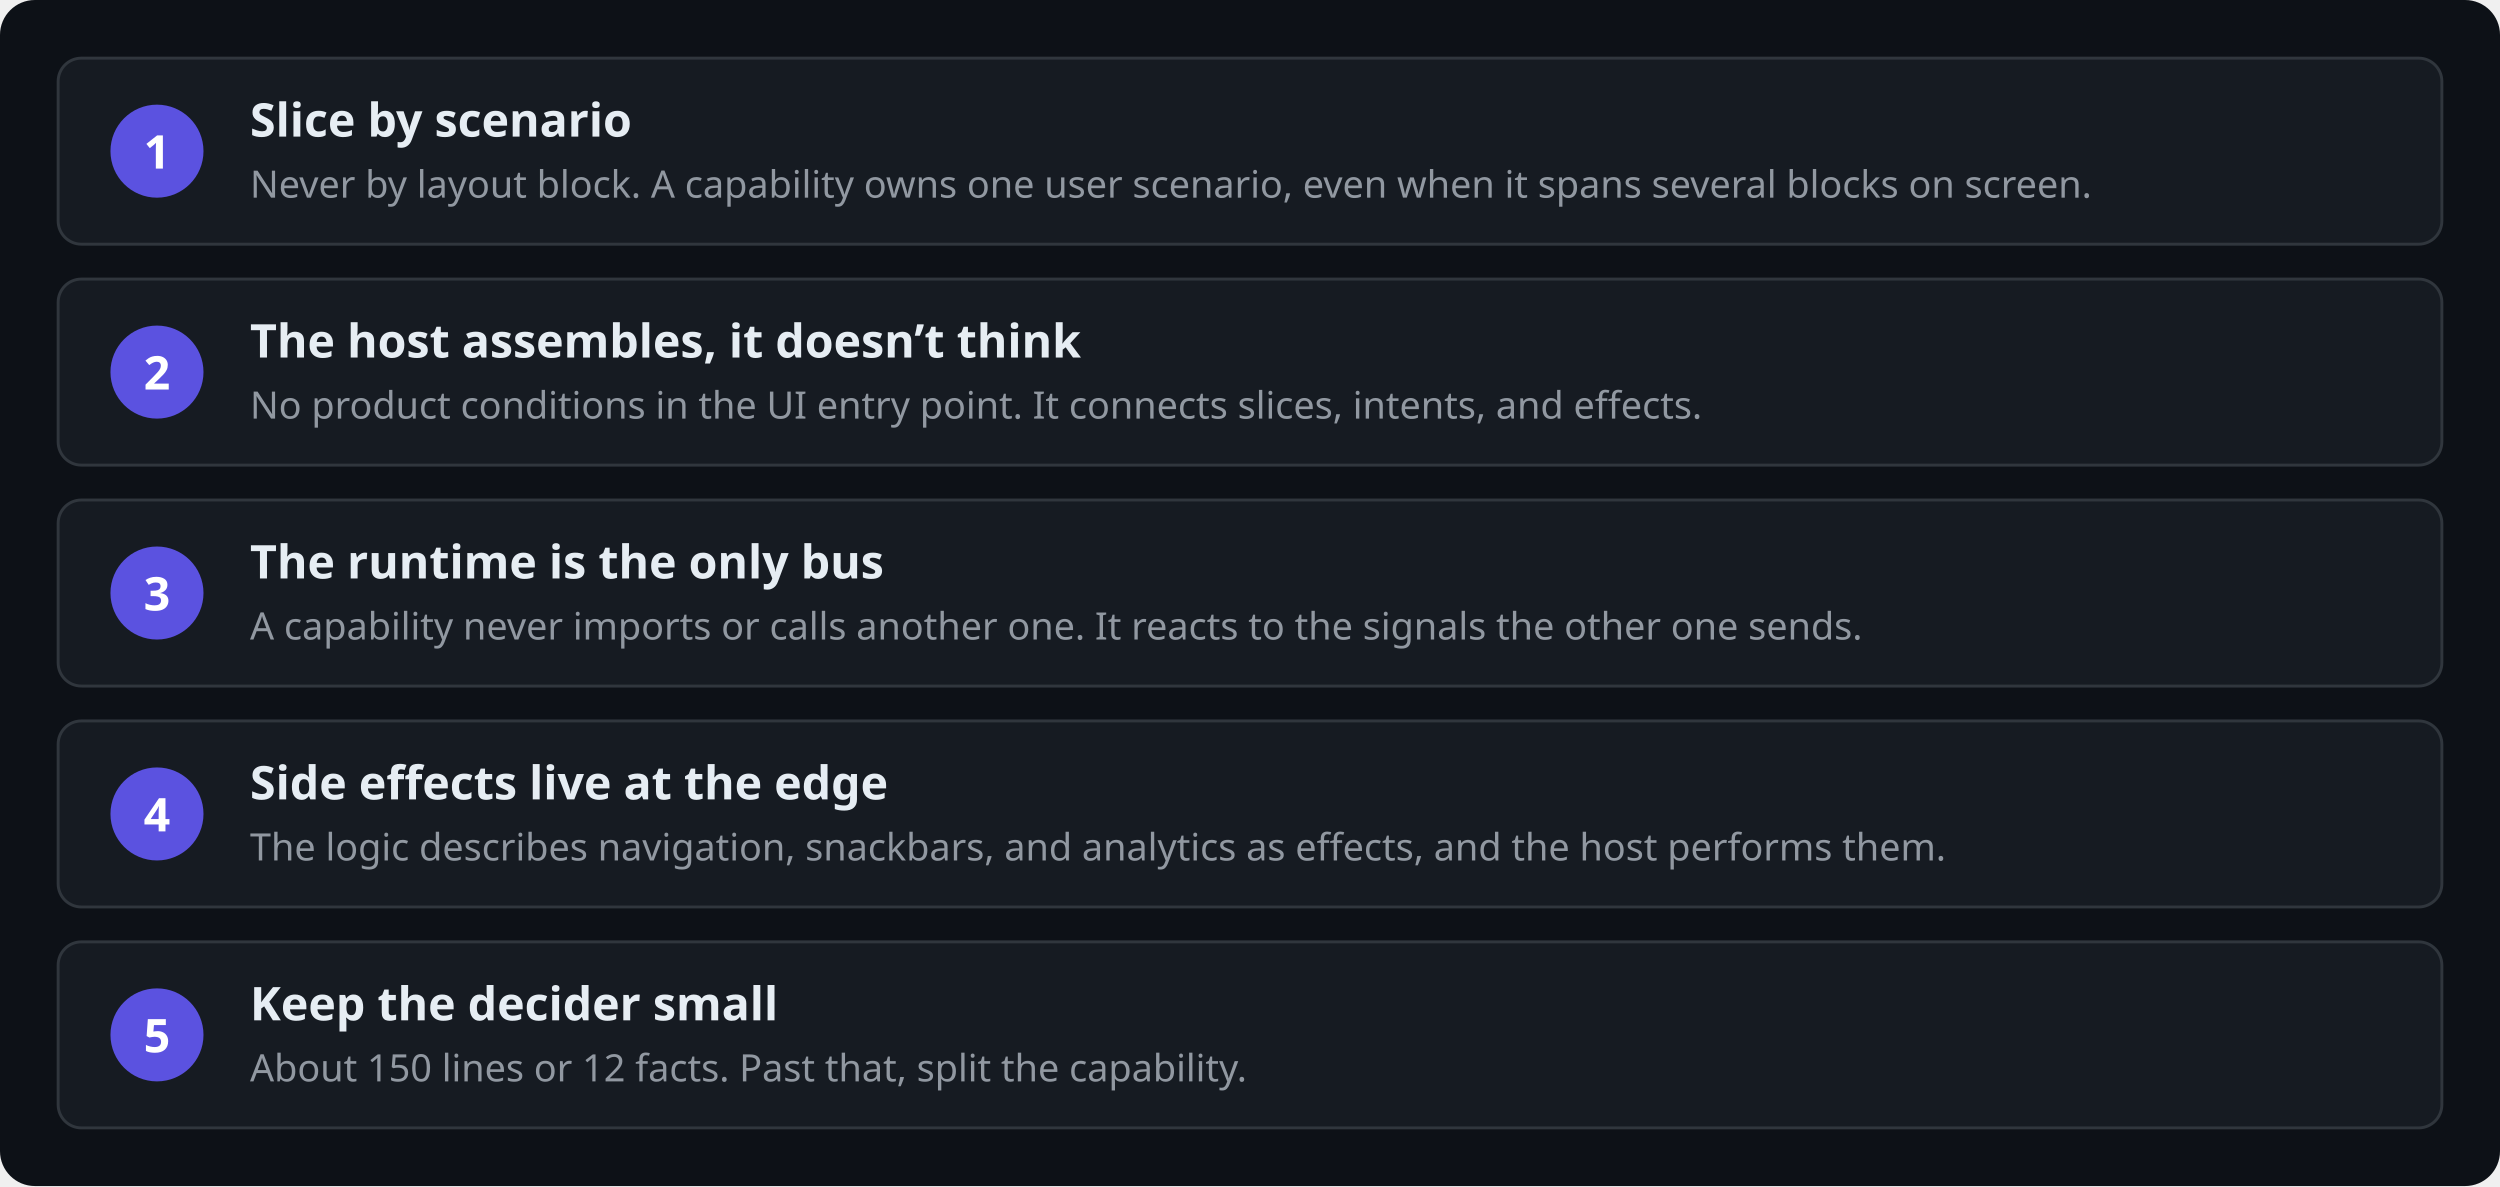
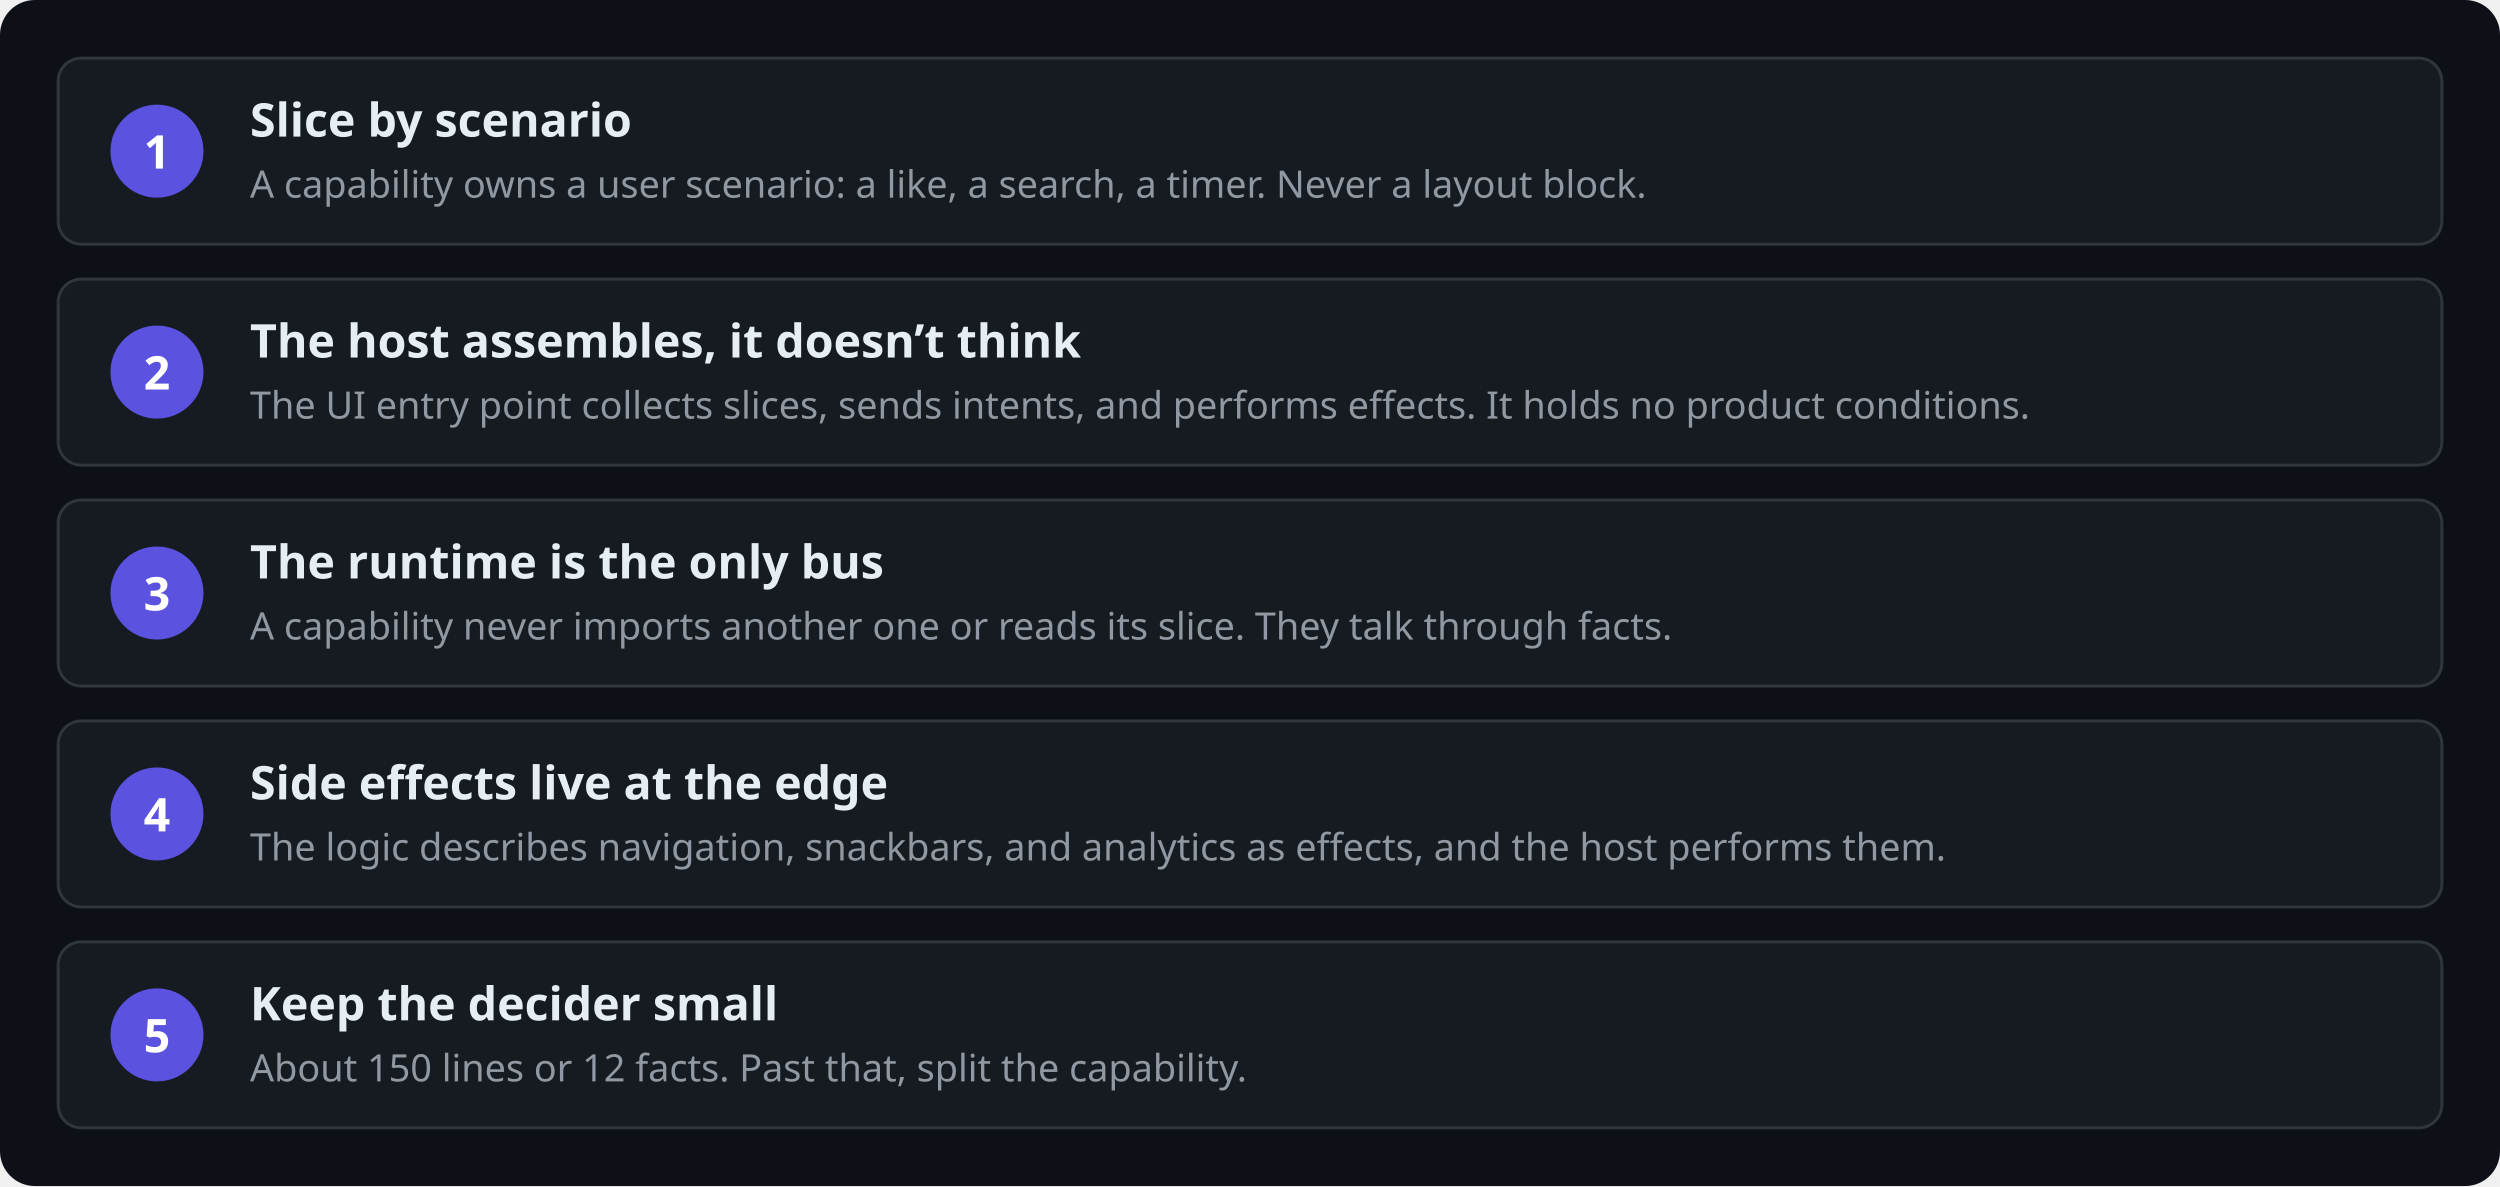
<svg xmlns="http://www.w3.org/2000/svg" width="860" height="408" viewBox="0 0 860 408" font-family="-apple-system, BlinkMacSystemFont, 'Segoe UI', 'Noto Sans', Helvetica, Arial, sans-serif" role="img">
  <rect width="860" height="408" rx="12" fill="#0d1117" />
  <rect x="20" y="20" width="820" height="64" rx="8" fill="#161b22" stroke="#30363d" stroke-width="1" />
  <circle cx="54" cy="52.0" r="16" fill="#5b52e0" />
  <text x="54" y="58" font-size="16" fill="#ffffff" font-weight="700" text-anchor="middle">1</text>
  <text x="86" y="47" font-size="16" fill="#e6edf3" font-weight="700">Slice by scenario</text>
-   <text x="86" y="68" font-size="13" fill="#9198a1">Never by layout block. A capability owns one user scenario, even when it spans several blocks on screen.</text>
+   <text x="86" y="68" font-size="13" fill="#9198a1">A capability owns a user scenario: a like, a search, a timer. Never a layout block.</text>
  <rect x="20" y="96" width="820" height="64" rx="8" fill="#161b22" stroke="#30363d" stroke-width="1" />
  <circle cx="54" cy="128.0" r="16" fill="#5b52e0" />
  <text x="54" y="134" font-size="16" fill="#ffffff" font-weight="700" text-anchor="middle">2</text>
  <text x="86" y="123" font-size="16" fill="#e6edf3" font-weight="700">The host assembles, it doesn’t think</text>
-   <text x="86" y="144" font-size="13" fill="#9198a1">No product conditions in the UI entry point. It connects slices, intents, and effects.</text>
+   <text x="86" y="144" font-size="13" fill="#9198a1">The UI entry point collects slices, sends intents, and performs effects. It holds no product conditions.</text>
  <rect x="20" y="172" width="820" height="64" rx="8" fill="#161b22" stroke="#30363d" stroke-width="1" />
  <circle cx="54" cy="204.0" r="16" fill="#5b52e0" />
  <text x="54" y="210" font-size="16" fill="#ffffff" font-weight="700" text-anchor="middle">3</text>
  <text x="86" y="199" font-size="16" fill="#e6edf3" font-weight="700">The runtime is the only bus</text>
-   <text x="86" y="220" font-size="13" fill="#9198a1">A capability never imports or calls another one. It reacts to the signals the other one sends.</text>
+   <text x="86" y="220" font-size="13" fill="#9198a1">A capability never imports another one or reads its slice. They talk through facts.</text>
  <rect x="20" y="248" width="820" height="64" rx="8" fill="#161b22" stroke="#30363d" stroke-width="1" />
  <circle cx="54" cy="280.0" r="16" fill="#5b52e0" />
  <text x="54" y="286" font-size="16" fill="#ffffff" font-weight="700" text-anchor="middle">4</text>
  <text x="86" y="275" font-size="16" fill="#e6edf3" font-weight="700">Side effects live at the edge</text>
  <text x="86" y="296" font-size="13" fill="#9198a1">The logic describes navigation, snackbars, and analytics as effects, and the host performs them.</text>
  <rect x="20" y="324" width="820" height="64" rx="8" fill="#161b22" stroke="#30363d" stroke-width="1" />
  <circle cx="54" cy="356.0" r="16" fill="#5b52e0" />
  <text x="54" y="362" font-size="16" fill="#ffffff" font-weight="700" text-anchor="middle">5</text>
  <text x="86" y="351" font-size="16" fill="#e6edf3" font-weight="700">Keep the decider small</text>
  <text x="86" y="372" font-size="13" fill="#9198a1">About 150 lines or 12 facts. Past that, split the capability.</text>
</svg>
